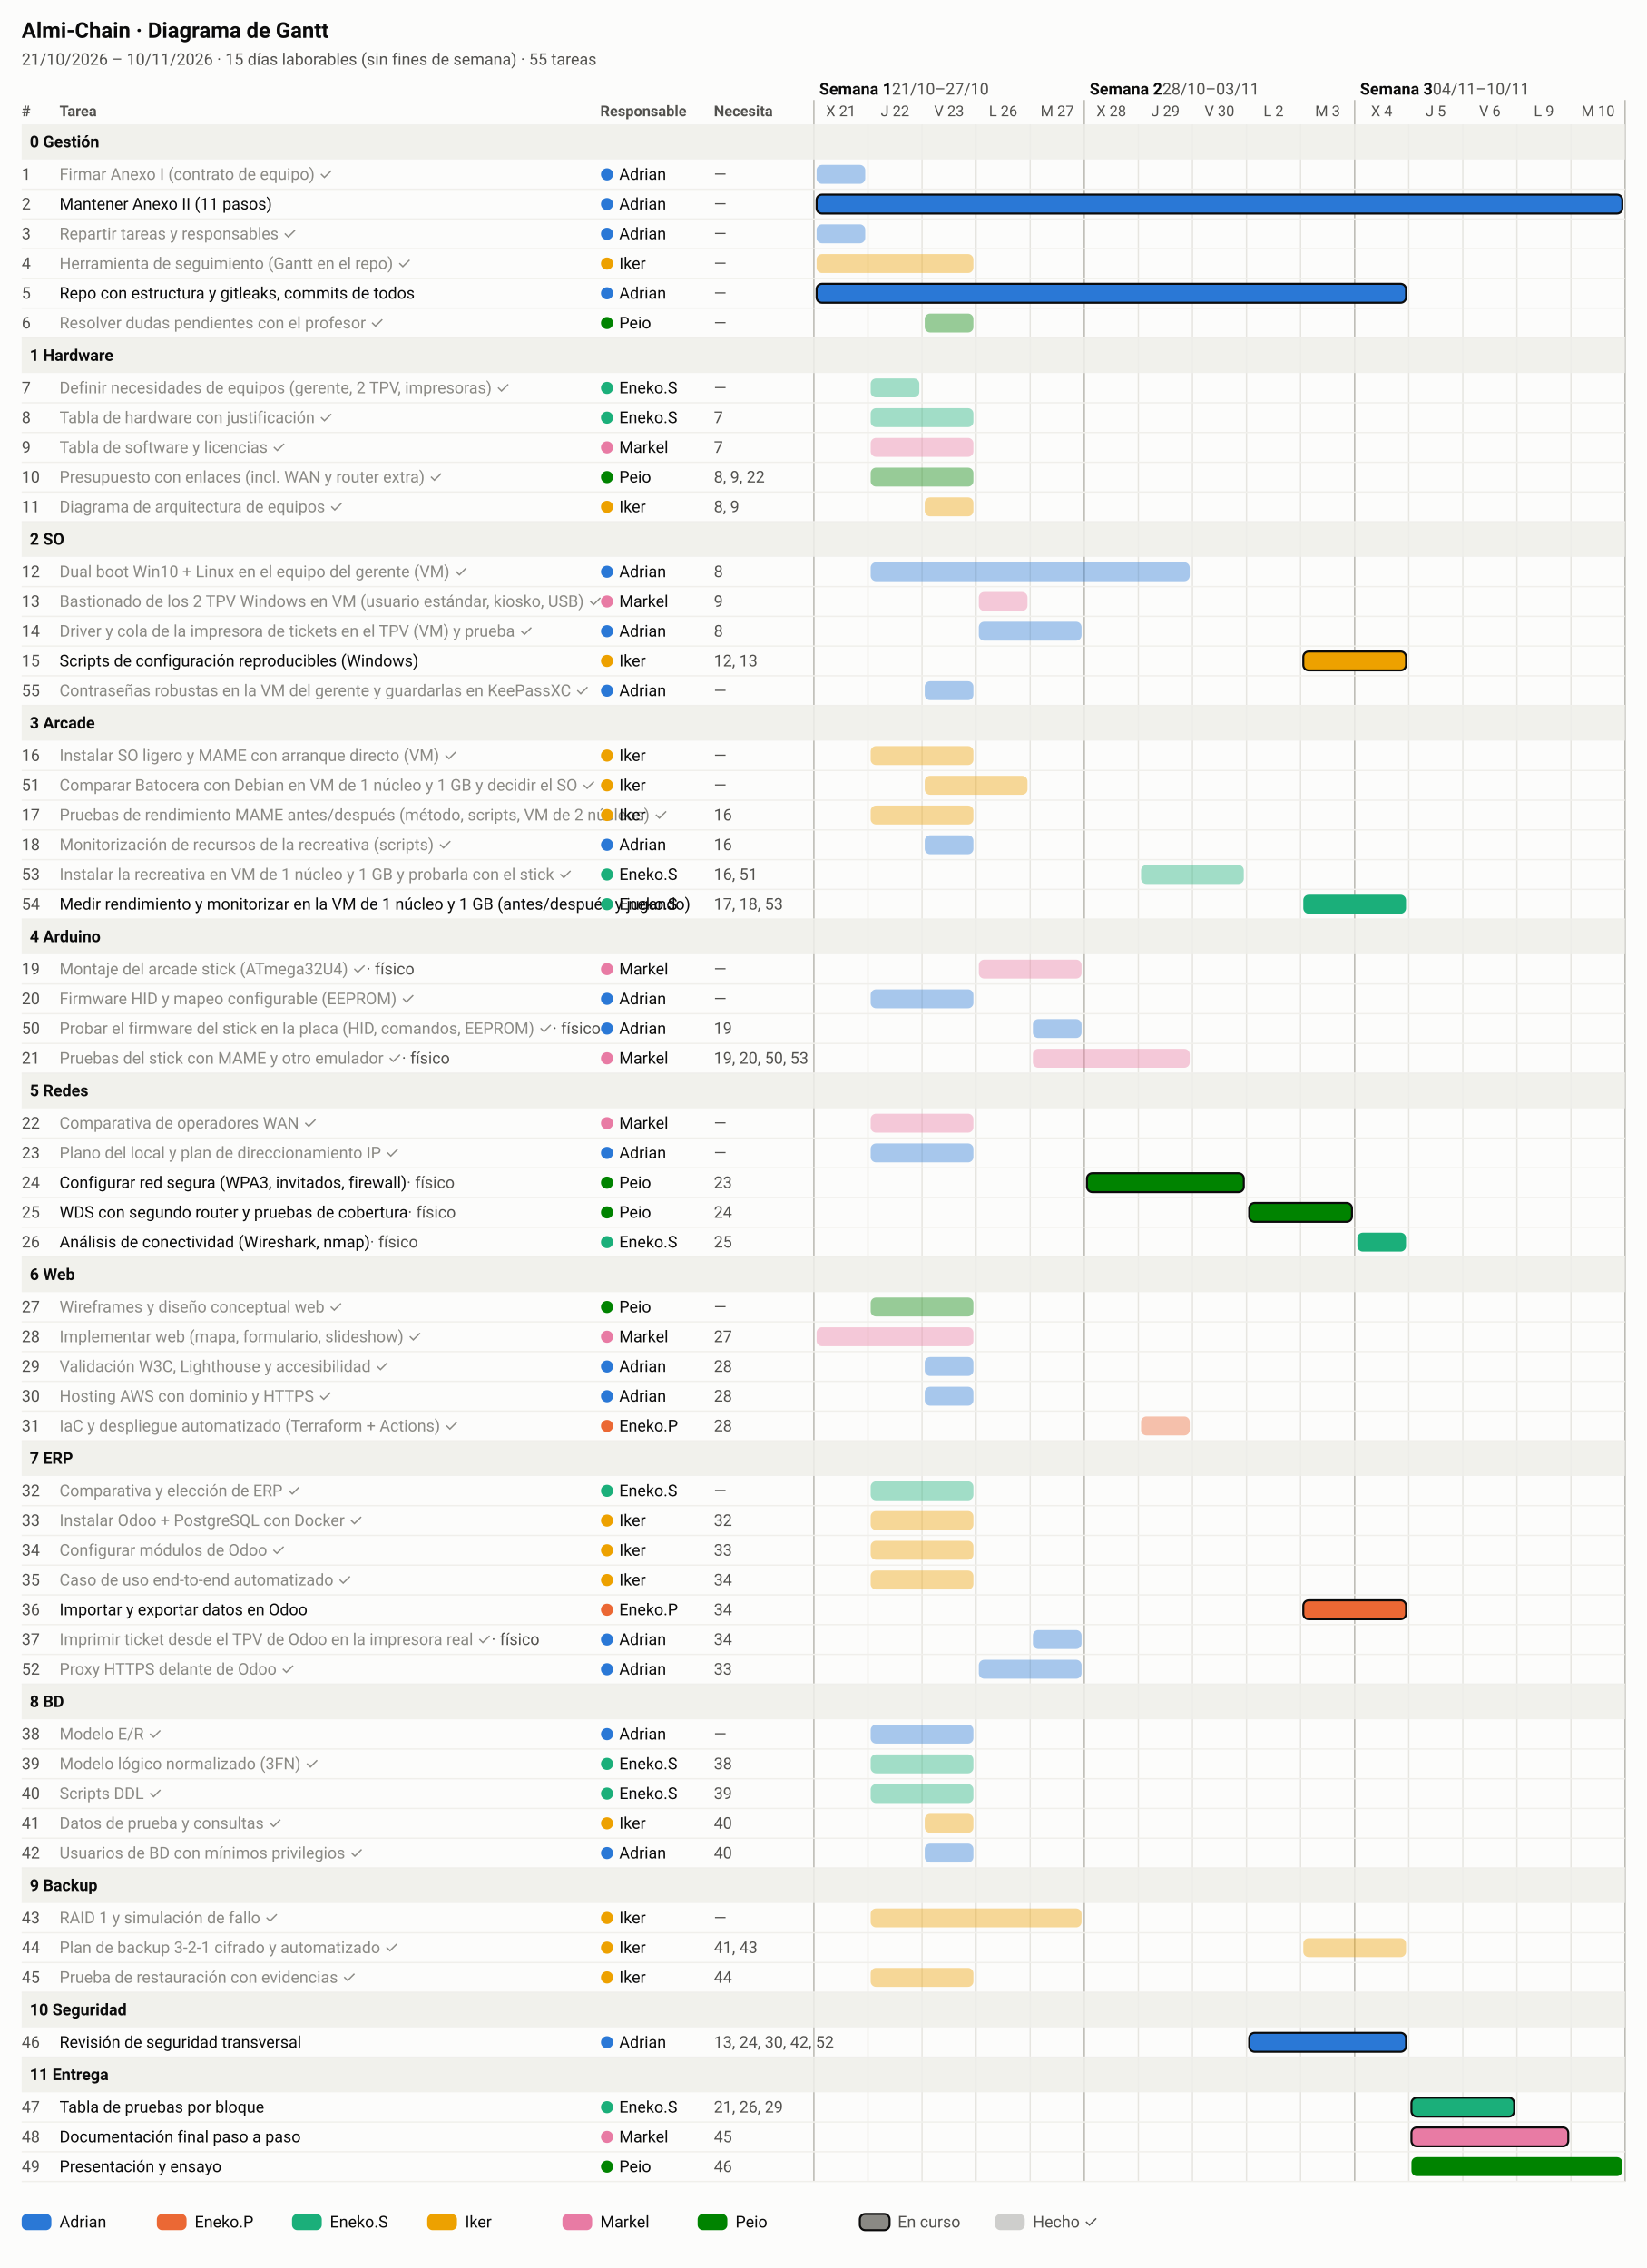
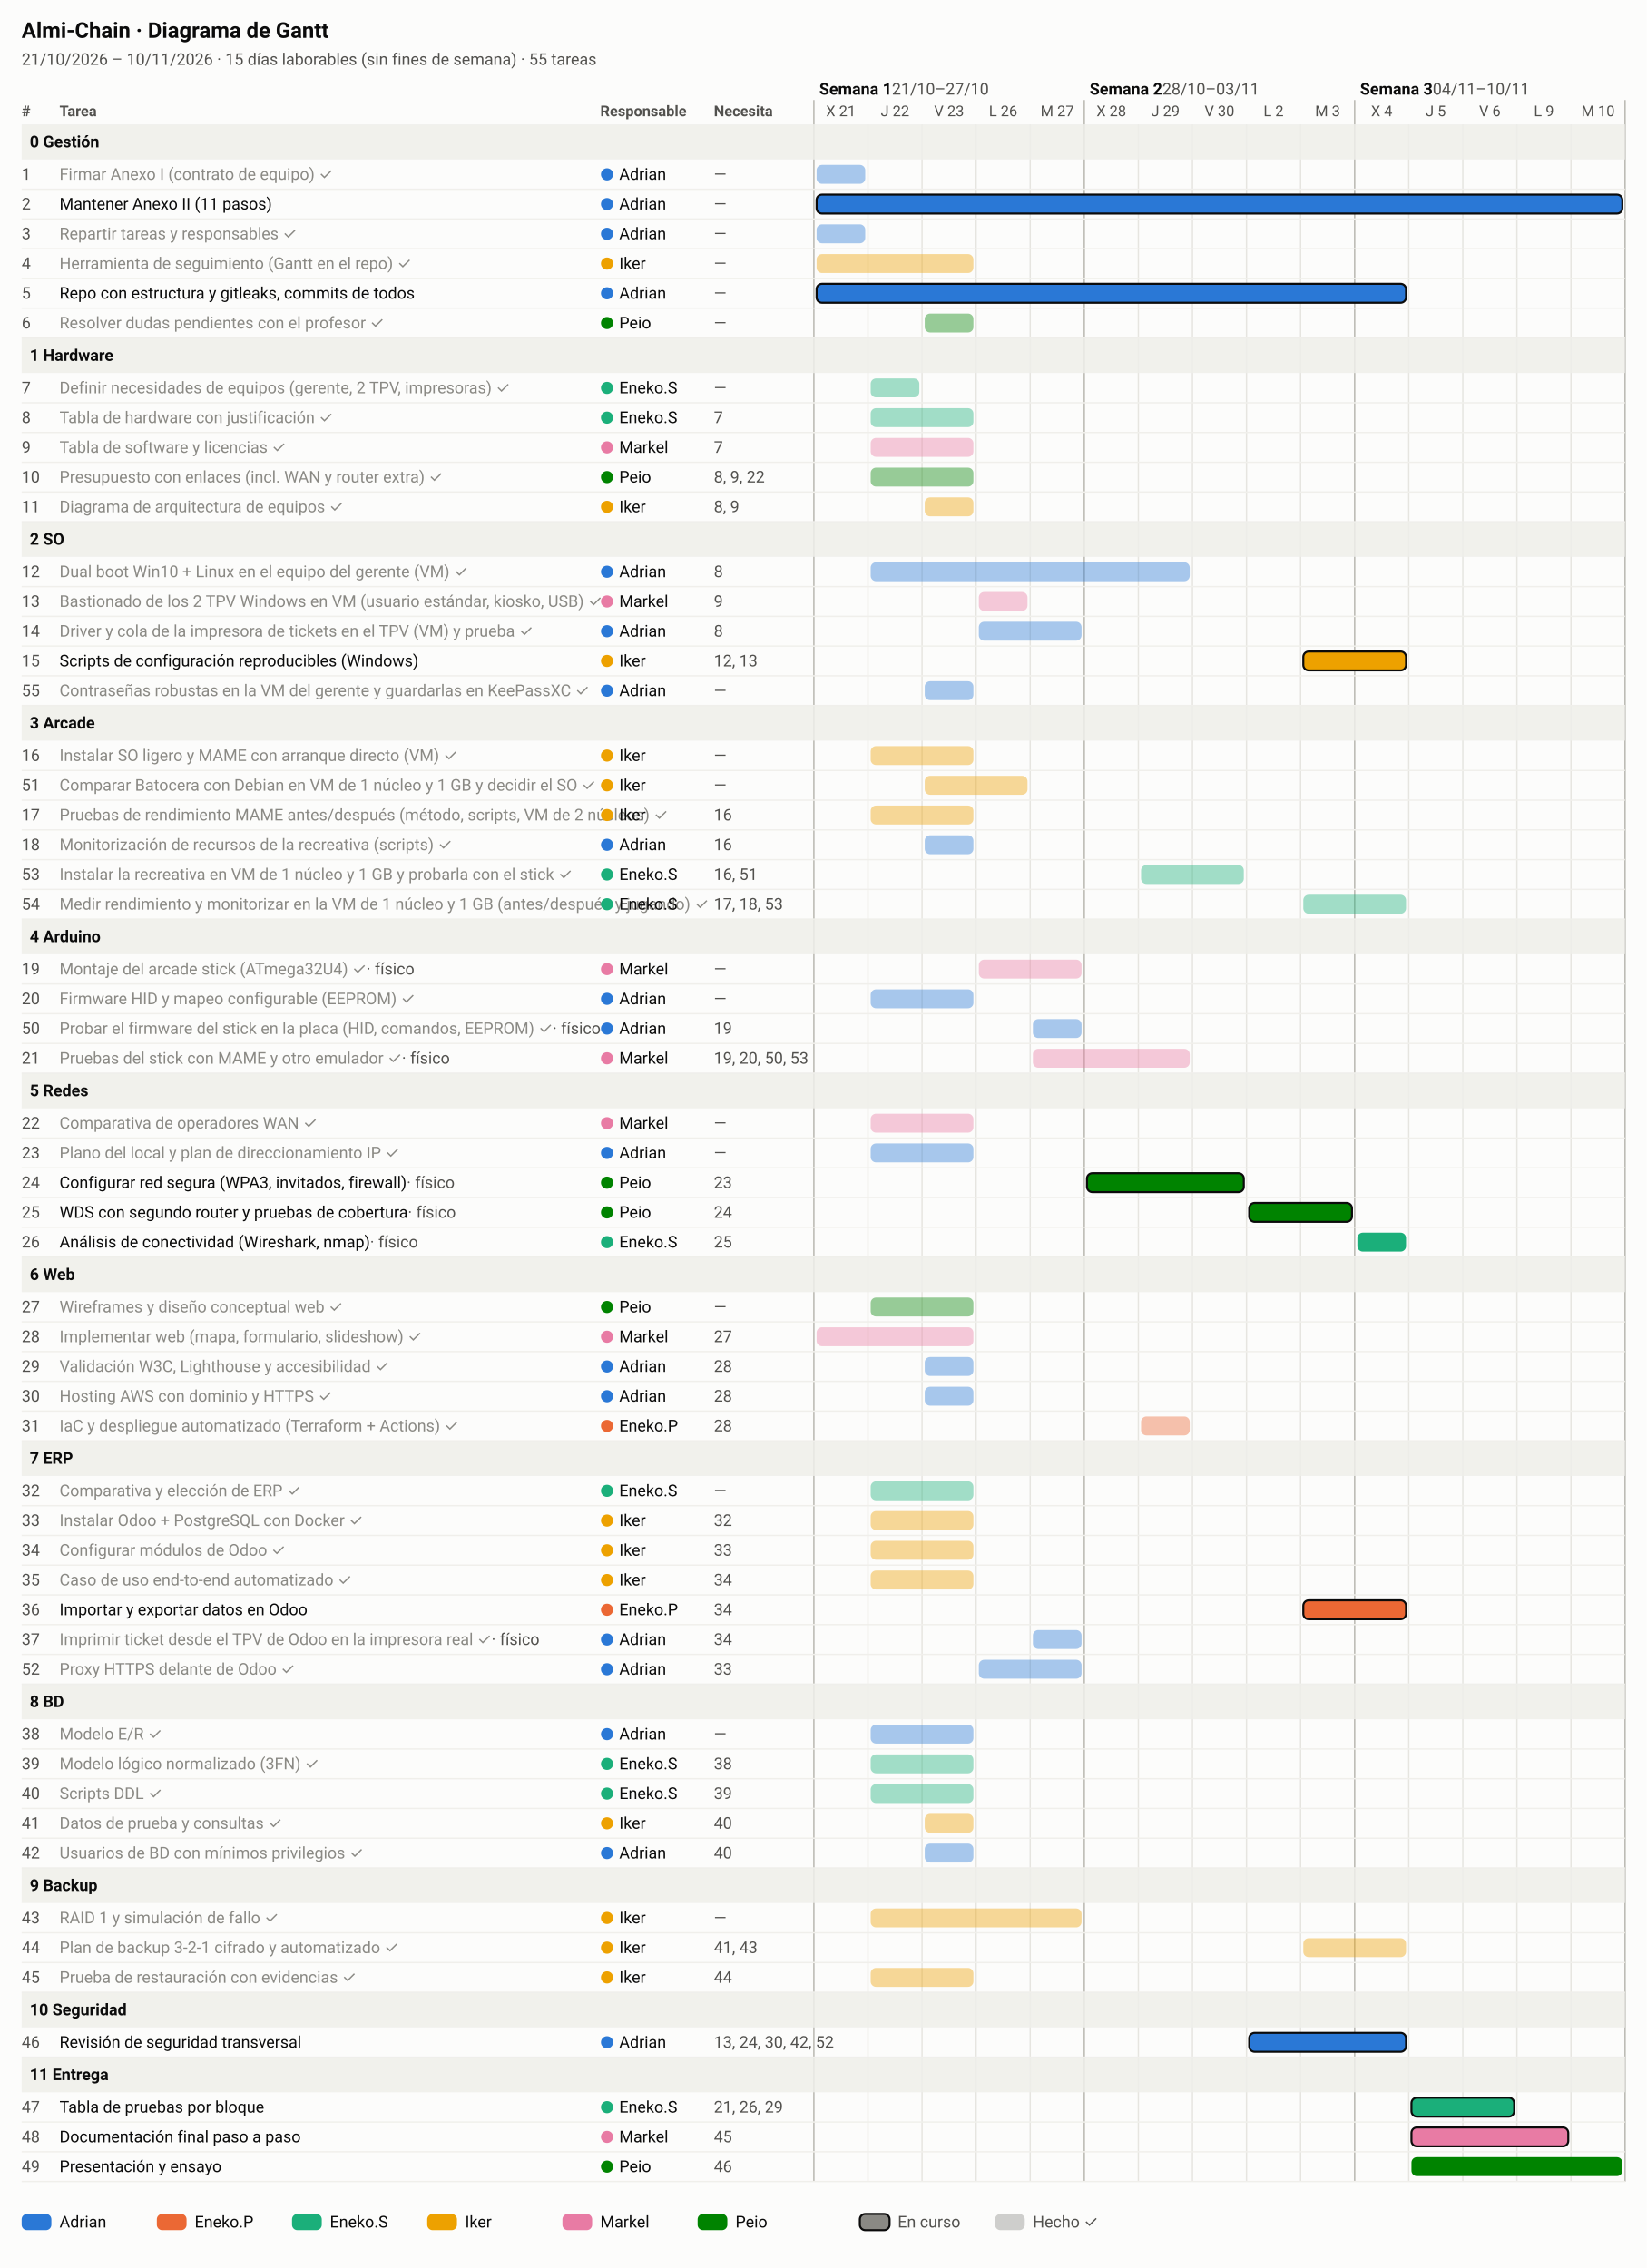
<svg xmlns="http://www.w3.org/2000/svg" width="1218" height="1678" viewBox="0 0 1218 1678" font-family="system-ui, -apple-system, Segoe UI, Roboto, sans-serif" font-size="12">
  <style>.t{fill:#0b0b0b}.s{fill:#52514e}.m{fill:#8a8984}.b{font-weight:600}</style>
  <rect width="1218" height="1678" fill="#fcfcfb" />
  <text x="16" y="28" class="t b" font-size="16">Almi-Chain · Diagrama de Gantt</text>
  <text x="16" y="48" class="s">21/10/2026 – 10/11/2026 · 15 días laborables (sin fines de semana) · 55 tareas</text>
  <text x="606" y="70" class="t b">Semana 1<tspan class="s" font-weight="400"> 21/10–27/10</tspan>
  </text>
  <text x="806" y="70" class="t b">Semana 2<tspan class="s" font-weight="400"> 28/10–03/11</tspan>
  </text>
  <text x="1006" y="70" class="t b">Semana 3<tspan class="s" font-weight="400"> 04/11–10/11</tspan>
  </text>
  <text x="622.0" y="86" text-anchor="middle" class="s" font-size="11">X 21</text>
  <text x="662.0" y="86" text-anchor="middle" class="s" font-size="11">J 22</text>
  <text x="702.0" y="86" text-anchor="middle" class="s" font-size="11">V 23</text>
  <text x="742.0" y="86" text-anchor="middle" class="s" font-size="11">L 26</text>
  <text x="782.0" y="86" text-anchor="middle" class="s" font-size="11">M 27</text>
  <text x="822.0" y="86" text-anchor="middle" class="s" font-size="11">X 28</text>
  <text x="862.0" y="86" text-anchor="middle" class="s" font-size="11">J 29</text>
  <text x="902.0" y="86" text-anchor="middle" class="s" font-size="11">V 30</text>
  <text x="942.0" y="86" text-anchor="middle" class="s" font-size="11">L 2</text>
  <text x="982.0" y="86" text-anchor="middle" class="s" font-size="11">M 3</text>
  <text x="1022.0" y="86" text-anchor="middle" class="s" font-size="11">X 4</text>
  <text x="1062.0" y="86" text-anchor="middle" class="s" font-size="11">J 5</text>
  <text x="1102.0" y="86" text-anchor="middle" class="s" font-size="11">V 6</text>
  <text x="1142.0" y="86" text-anchor="middle" class="s" font-size="11">L 9</text>
  <text x="1182.0" y="86" text-anchor="middle" class="s" font-size="11">M 10</text>
  <text x="16" y="86" class="s b" font-size="11">#</text>
  <text x="44" y="86" class="s b" font-size="11">Tarea</text>
  <text x="444" y="86" class="s b" font-size="11">Responsable</text>
  <text x="528" y="86" class="s b" font-size="11">Necesita</text>
  <line x1="602" y1="74" x2="602" y2="1614" stroke="#b8b7b0" stroke-width="1" />
  <line x1="642" y1="92" x2="642" y2="1614" stroke="#e6e5e0" stroke-width="1" />
  <line x1="682" y1="92" x2="682" y2="1614" stroke="#e6e5e0" stroke-width="1" />
  <line x1="722" y1="92" x2="722" y2="1614" stroke="#e6e5e0" stroke-width="1" />
  <line x1="762" y1="92" x2="762" y2="1614" stroke="#e6e5e0" stroke-width="1" />
  <line x1="802" y1="74" x2="802" y2="1614" stroke="#b8b7b0" stroke-width="1" />
  <line x1="842" y1="92" x2="842" y2="1614" stroke="#e6e5e0" stroke-width="1" />
  <line x1="882" y1="92" x2="882" y2="1614" stroke="#e6e5e0" stroke-width="1" />
  <line x1="922" y1="92" x2="922" y2="1614" stroke="#e6e5e0" stroke-width="1" />
  <line x1="962" y1="92" x2="962" y2="1614" stroke="#e6e5e0" stroke-width="1" />
  <line x1="1002" y1="74" x2="1002" y2="1614" stroke="#b8b7b0" stroke-width="1" />
  <line x1="1042" y1="92" x2="1042" y2="1614" stroke="#e6e5e0" stroke-width="1" />
  <line x1="1082" y1="92" x2="1082" y2="1614" stroke="#e6e5e0" stroke-width="1" />
  <line x1="1122" y1="92" x2="1122" y2="1614" stroke="#e6e5e0" stroke-width="1" />
  <line x1="1162" y1="92" x2="1162" y2="1614" stroke="#e6e5e0" stroke-width="1" />
  <line x1="1202" y1="74" x2="1202" y2="1614" stroke="#b8b7b0" stroke-width="1" />
  <rect x="16" y="92" width="1186" height="26" fill="#efeeea" fill-opacity="0.85" />
  <text x="22" y="109" class="t b">0 Gestión</text>
  <line x1="16" y1="140" x2="1202" y2="140" stroke="#f0efeb" />
  <text x="16" y="133.0" class="s">1</text>
  <text x="44" y="133.0" class="m">Firmar Anexo I (contrato de equipo) ✓</text>
  <circle cx="449" cy="129.0" r="4.5" fill="#2a78d6" />
  <text x="458" y="133.0" class="t">Adrian</text>
  <text x="528" y="133.0" class="s">—</text>
  <rect x="604" y="122" width="36" height="14" rx="4" fill="#2a78d6" fill-opacity="0.4" />
  <line x1="16" y1="162" x2="1202" y2="162" stroke="#f0efeb" />
  <text x="16" y="155.0" class="s">2</text>
  <text x="44" y="155.0" class="t">Mantener Anexo II (11 pasos)</text>
  <circle cx="449" cy="151.0" r="4.5" fill="#2a78d6" />
  <text x="458" y="155.0" class="t">Adrian</text>
  <text x="528" y="155.0" class="s">—</text>
  <rect x="604" y="144" width="596" height="14" rx="4" fill="#2a78d6" stroke="#0b0b0b" stroke-width="1.5" />
  <line x1="16" y1="184" x2="1202" y2="184" stroke="#f0efeb" />
  <text x="16" y="177.0" class="s">3</text>
  <text x="44" y="177.0" class="m">Repartir tareas y responsables ✓</text>
  <circle cx="449" cy="173.0" r="4.5" fill="#2a78d6" />
  <text x="458" y="177.0" class="t">Adrian</text>
  <text x="528" y="177.0" class="s">—</text>
  <rect x="604" y="166" width="36" height="14" rx="4" fill="#2a78d6" fill-opacity="0.4" />
  <line x1="16" y1="206" x2="1202" y2="206" stroke="#f0efeb" />
  <text x="16" y="199.0" class="s">4</text>
  <text x="44" y="199.0" class="m">Herramienta de seguimiento (Gantt en el repo) ✓</text>
  <circle cx="449" cy="195.0" r="4.5" fill="#eda100" />
  <text x="458" y="199.0" class="t">Iker</text>
  <text x="528" y="199.0" class="s">—</text>
  <rect x="604" y="188" width="116" height="14" rx="4" fill="#eda100" fill-opacity="0.4" />
  <line x1="16" y1="228" x2="1202" y2="228" stroke="#f0efeb" />
  <text x="16" y="221.0" class="s">5</text>
  <text x="44" y="221.0" class="t">Repo con estructura y gitleaks, commits de todos</text>
  <circle cx="449" cy="217.0" r="4.5" fill="#2a78d6" />
  <text x="458" y="221.0" class="t">Adrian</text>
  <text x="528" y="221.0" class="s">—</text>
  <rect x="604" y="210" width="436" height="14" rx="4" fill="#2a78d6" stroke="#0b0b0b" stroke-width="1.5" />
  <line x1="16" y1="250" x2="1202" y2="250" stroke="#f0efeb" />
  <text x="16" y="243.0" class="s">6</text>
  <text x="44" y="243.0" class="m">Resolver dudas pendientes con el profesor ✓</text>
  <circle cx="449" cy="239.0" r="4.5" fill="#008300" />
  <text x="458" y="243.0" class="t">Peio</text>
  <text x="528" y="243.0" class="s">—</text>
  <rect x="684" y="232" width="36" height="14" rx="4" fill="#008300" fill-opacity="0.4" />
  <rect x="16" y="250" width="1186" height="26" fill="#efeeea" fill-opacity="0.85" />
  <text x="22" y="267" class="t b">1 Hardware</text>
  <line x1="16" y1="298" x2="1202" y2="298" stroke="#f0efeb" />
  <text x="16" y="291.0" class="s">7</text>
  <text x="44" y="291.0" class="m">Definir necesidades de equipos (gerente, 2 TPV, impresoras) ✓</text>
  <circle cx="449" cy="287.0" r="4.5" fill="#1baf7a" />
  <text x="458" y="291.0" class="t">Eneko.S</text>
  <text x="528" y="291.0" class="s">—</text>
  <rect x="644" y="280" width="36" height="14" rx="4" fill="#1baf7a" fill-opacity="0.4" />
  <line x1="16" y1="320" x2="1202" y2="320" stroke="#f0efeb" />
  <text x="16" y="313.0" class="s">8</text>
  <text x="44" y="313.0" class="m">Tabla de hardware con justificación ✓</text>
  <circle cx="449" cy="309.0" r="4.5" fill="#1baf7a" />
  <text x="458" y="313.0" class="t">Eneko.S</text>
  <text x="528" y="313.0" class="s">7</text>
  <rect x="644" y="302" width="76" height="14" rx="4" fill="#1baf7a" fill-opacity="0.4" />
  <line x1="16" y1="342" x2="1202" y2="342" stroke="#f0efeb" />
  <text x="16" y="335.0" class="s">9</text>
  <text x="44" y="335.0" class="m">Tabla de software y licencias ✓</text>
  <circle cx="449" cy="331.0" r="4.5" fill="#e87ba4" />
  <text x="458" y="335.0" class="t">Markel</text>
  <text x="528" y="335.0" class="s">7</text>
  <rect x="644" y="324" width="76" height="14" rx="4" fill="#e87ba4" fill-opacity="0.4" />
  <line x1="16" y1="364" x2="1202" y2="364" stroke="#f0efeb" />
  <text x="16" y="357.0" class="s">10</text>
  <text x="44" y="357.0" class="m">Presupuesto con enlaces (incl. WAN y router extra) ✓</text>
  <circle cx="449" cy="353.0" r="4.5" fill="#008300" />
  <text x="458" y="357.0" class="t">Peio</text>
  <text x="528" y="357.0" class="s">8, 9, 22</text>
  <rect x="644" y="346" width="76" height="14" rx="4" fill="#008300" fill-opacity="0.4" />
  <line x1="16" y1="386" x2="1202" y2="386" stroke="#f0efeb" />
  <text x="16" y="379.0" class="s">11</text>
  <text x="44" y="379.0" class="m">Diagrama de arquitectura de equipos ✓</text>
  <circle cx="449" cy="375.0" r="4.5" fill="#eda100" />
  <text x="458" y="379.0" class="t">Iker</text>
  <text x="528" y="379.0" class="s">8, 9</text>
  <rect x="684" y="368" width="36" height="14" rx="4" fill="#eda100" fill-opacity="0.4" />
  <rect x="16" y="386" width="1186" height="26" fill="#efeeea" fill-opacity="0.85" />
  <text x="22" y="403" class="t b">2 SO</text>
  <line x1="16" y1="434" x2="1202" y2="434" stroke="#f0efeb" />
  <text x="16" y="427.0" class="s">12</text>
  <text x="44" y="427.0" class="m">Dual boot Win10 + Linux en el equipo del gerente (VM) ✓</text>
  <circle cx="449" cy="423.0" r="4.5" fill="#2a78d6" />
  <text x="458" y="427.0" class="t">Adrian</text>
  <text x="528" y="427.0" class="s">8</text>
  <rect x="644" y="416" width="236" height="14" rx="4" fill="#2a78d6" fill-opacity="0.4" />
  <line x1="16" y1="456" x2="1202" y2="456" stroke="#f0efeb" />
  <text x="16" y="449.0" class="s">13</text>
  <text x="44" y="449.0" class="m">Bastionado de los 2 TPV Windows en VM (usuario estándar, kiosko, USB) ✓</text>
  <circle cx="449" cy="445.0" r="4.5" fill="#e87ba4" />
  <text x="458" y="449.0" class="t">Markel</text>
  <text x="528" y="449.0" class="s">9</text>
  <rect x="724" y="438" width="36" height="14" rx="4" fill="#e87ba4" fill-opacity="0.4" />
  <line x1="16" y1="478" x2="1202" y2="478" stroke="#f0efeb" />
  <text x="16" y="471.0" class="s">14</text>
  <text x="44" y="471.0" class="m">Driver y cola de la impresora de tickets en el TPV (VM) y prueba ✓</text>
  <circle cx="449" cy="467.0" r="4.5" fill="#2a78d6" />
  <text x="458" y="471.0" class="t">Adrian</text>
  <text x="528" y="471.0" class="s">8</text>
  <rect x="724" y="460" width="76" height="14" rx="4" fill="#2a78d6" fill-opacity="0.4" />
  <line x1="16" y1="500" x2="1202" y2="500" stroke="#f0efeb" />
  <text x="16" y="493.0" class="s">15</text>
  <text x="44" y="493.0" class="t">Scripts de configuración reproducibles (Windows)</text>
  <circle cx="449" cy="489.0" r="4.5" fill="#eda100" />
  <text x="458" y="493.0" class="t">Iker</text>
  <text x="528" y="493.0" class="s">12, 13</text>
  <rect x="964" y="482" width="76" height="14" rx="4" fill="#eda100" stroke="#0b0b0b" stroke-width="1.5" />
  <line x1="16" y1="522" x2="1202" y2="522" stroke="#f0efeb" />
  <text x="16" y="515.0" class="s">55</text>
  <text x="44" y="515.0" class="m">Contraseñas robustas en la VM del gerente y guardarlas en KeePassXC ✓</text>
  <circle cx="449" cy="511.0" r="4.5" fill="#2a78d6" />
  <text x="458" y="515.0" class="t">Adrian</text>
  <text x="528" y="515.0" class="s">—</text>
  <rect x="684" y="504" width="36" height="14" rx="4" fill="#2a78d6" fill-opacity="0.4" />
  <rect x="16" y="522" width="1186" height="26" fill="#efeeea" fill-opacity="0.85" />
  <text x="22" y="539" class="t b">3 Arcade</text>
  <line x1="16" y1="570" x2="1202" y2="570" stroke="#f0efeb" />
  <text x="16" y="563.0" class="s">16</text>
  <text x="44" y="563.0" class="m">Instalar SO ligero y MAME con arranque directo (VM) ✓</text>
  <circle cx="449" cy="559.0" r="4.5" fill="#eda100" />
  <text x="458" y="563.0" class="t">Iker</text>
  <text x="528" y="563.0" class="s">—</text>
  <rect x="644" y="552" width="76" height="14" rx="4" fill="#eda100" fill-opacity="0.4" />
  <line x1="16" y1="592" x2="1202" y2="592" stroke="#f0efeb" />
  <text x="16" y="585.0" class="s">51</text>
  <text x="44" y="585.0" class="m">Comparar Batocera con Debian en VM de 1 núcleo y 1 GB y decidir el SO ✓</text>
  <circle cx="449" cy="581.0" r="4.5" fill="#eda100" />
  <text x="458" y="585.0" class="t">Iker</text>
  <text x="528" y="585.0" class="s">—</text>
  <rect x="684" y="574" width="76" height="14" rx="4" fill="#eda100" fill-opacity="0.4" />
  <line x1="16" y1="614" x2="1202" y2="614" stroke="#f0efeb" />
  <text x="16" y="607.0" class="s">17</text>
  <text x="44" y="607.0" class="m">Pruebas de rendimiento MAME antes/después (método, scripts, VM de 2 núcleos) ✓</text>
  <circle cx="449" cy="603.0" r="4.5" fill="#eda100" />
  <text x="458" y="607.0" class="t">Iker</text>
  <text x="528" y="607.0" class="s">16</text>
  <rect x="644" y="596" width="76" height="14" rx="4" fill="#eda100" fill-opacity="0.4" />
  <line x1="16" y1="636" x2="1202" y2="636" stroke="#f0efeb" />
  <text x="16" y="629.0" class="s">18</text>
  <text x="44" y="629.0" class="m">Monitorización de recursos de la recreativa (scripts) ✓</text>
  <circle cx="449" cy="625.0" r="4.5" fill="#2a78d6" />
  <text x="458" y="629.0" class="t">Adrian</text>
  <text x="528" y="629.0" class="s">16</text>
  <rect x="684" y="618" width="36" height="14" rx="4" fill="#2a78d6" fill-opacity="0.4" />
  <line x1="16" y1="658" x2="1202" y2="658" stroke="#f0efeb" />
  <text x="16" y="651.0" class="s">53</text>
  <text x="44" y="651.0" class="m">Instalar la recreativa en VM de 1 núcleo y 1 GB y probarla con el stick ✓</text>
  <circle cx="449" cy="647.0" r="4.5" fill="#1baf7a" />
  <text x="458" y="651.0" class="t">Eneko.S</text>
  <text x="528" y="651.0" class="s">16, 51</text>
  <rect x="844" y="640" width="76" height="14" rx="4" fill="#1baf7a" fill-opacity="0.4" />
  <line x1="16" y1="680" x2="1202" y2="680" stroke="#f0efeb" />
  <text x="16" y="673.0" class="s">54</text>
-   <text x="44" y="673.0" class="t">Medir rendimiento y monitorizar en la VM de 1 núcleo y 1 GB (antes/después y jugando)</text>
+   <text x="44" y="673.0" class="m">Medir rendimiento y monitorizar en la VM de 1 núcleo y 1 GB (antes/después y jugando) ✓</text>
  <circle cx="449" cy="669.0" r="4.5" fill="#1baf7a" />
  <text x="458" y="673.0" class="t">Eneko.S</text>
  <text x="528" y="673.0" class="s">17, 18, 53</text>
-   <rect x="964" y="662" width="76" height="14" rx="4" fill="#1baf7a" />
+   <rect x="964" y="662" width="76" height="14" rx="4" fill="#1baf7a" fill-opacity="0.4" />
  <rect x="16" y="680" width="1186" height="26" fill="#efeeea" fill-opacity="0.85" />
  <text x="22" y="697" class="t b">4 Arduino</text>
  <line x1="16" y1="728" x2="1202" y2="728" stroke="#f0efeb" />
  <text x="16" y="721.0" class="s">19</text>
  <text x="44" y="721.0" class="m">Montaje del arcade stick (ATmega32U4) ✓<tspan class="s"> · físico</tspan>
  </text>
  <circle cx="449" cy="717.0" r="4.5" fill="#e87ba4" />
  <text x="458" y="721.0" class="t">Markel</text>
  <text x="528" y="721.0" class="s">—</text>
  <rect x="724" y="710" width="76" height="14" rx="4" fill="#e87ba4" fill-opacity="0.4" />
  <line x1="16" y1="750" x2="1202" y2="750" stroke="#f0efeb" />
  <text x="16" y="743.0" class="s">20</text>
  <text x="44" y="743.0" class="m">Firmware HID y mapeo configurable (EEPROM) ✓</text>
  <circle cx="449" cy="739.0" r="4.5" fill="#2a78d6" />
  <text x="458" y="743.0" class="t">Adrian</text>
  <text x="528" y="743.0" class="s">—</text>
  <rect x="644" y="732" width="76" height="14" rx="4" fill="#2a78d6" fill-opacity="0.4" />
  <line x1="16" y1="772" x2="1202" y2="772" stroke="#f0efeb" />
  <text x="16" y="765.0" class="s">50</text>
  <text x="44" y="765.0" class="m">Probar el firmware del stick en la placa (HID, comandos, EEPROM) ✓<tspan class="s"> · físico</tspan>
  </text>
  <circle cx="449" cy="761.0" r="4.5" fill="#2a78d6" />
  <text x="458" y="765.0" class="t">Adrian</text>
  <text x="528" y="765.0" class="s">19</text>
  <rect x="764" y="754" width="36" height="14" rx="4" fill="#2a78d6" fill-opacity="0.4" />
  <line x1="16" y1="794" x2="1202" y2="794" stroke="#f0efeb" />
  <text x="16" y="787.0" class="s">21</text>
  <text x="44" y="787.0" class="m">Pruebas del stick con MAME y otro emulador ✓<tspan class="s"> · físico</tspan>
  </text>
  <circle cx="449" cy="783.0" r="4.5" fill="#e87ba4" />
  <text x="458" y="787.0" class="t">Markel</text>
  <text x="528" y="787.0" class="s">19, 20, 50, 53</text>
  <rect x="764" y="776" width="116" height="14" rx="4" fill="#e87ba4" fill-opacity="0.4" />
  <rect x="16" y="794" width="1186" height="26" fill="#efeeea" fill-opacity="0.85" />
  <text x="22" y="811" class="t b">5 Redes</text>
  <line x1="16" y1="842" x2="1202" y2="842" stroke="#f0efeb" />
  <text x="16" y="835.0" class="s">22</text>
  <text x="44" y="835.0" class="m">Comparativa de operadores WAN ✓</text>
  <circle cx="449" cy="831.0" r="4.5" fill="#e87ba4" />
  <text x="458" y="835.0" class="t">Markel</text>
  <text x="528" y="835.0" class="s">—</text>
  <rect x="644" y="824" width="76" height="14" rx="4" fill="#e87ba4" fill-opacity="0.4" />
  <line x1="16" y1="864" x2="1202" y2="864" stroke="#f0efeb" />
  <text x="16" y="857.0" class="s">23</text>
  <text x="44" y="857.0" class="m">Plano del local y plan de direccionamiento IP ✓</text>
  <circle cx="449" cy="853.0" r="4.5" fill="#2a78d6" />
  <text x="458" y="857.0" class="t">Adrian</text>
  <text x="528" y="857.0" class="s">—</text>
  <rect x="644" y="846" width="76" height="14" rx="4" fill="#2a78d6" fill-opacity="0.4" />
  <line x1="16" y1="886" x2="1202" y2="886" stroke="#f0efeb" />
  <text x="16" y="879.0" class="s">24</text>
  <text x="44" y="879.0" class="t">Configurar red segura (WPA3, invitados, firewall)<tspan class="s"> · físico</tspan>
  </text>
  <circle cx="449" cy="875.0" r="4.5" fill="#008300" />
  <text x="458" y="879.0" class="t">Peio</text>
  <text x="528" y="879.0" class="s">23</text>
  <rect x="804" y="868" width="116" height="14" rx="4" fill="#008300" stroke="#0b0b0b" stroke-width="1.5" />
  <line x1="16" y1="908" x2="1202" y2="908" stroke="#f0efeb" />
  <text x="16" y="901.0" class="s">25</text>
  <text x="44" y="901.0" class="t">WDS con segundo router y pruebas de cobertura<tspan class="s"> · físico</tspan>
  </text>
  <circle cx="449" cy="897.0" r="4.5" fill="#008300" />
  <text x="458" y="901.0" class="t">Peio</text>
  <text x="528" y="901.0" class="s">24</text>
  <rect x="924" y="890" width="76" height="14" rx="4" fill="#008300" stroke="#0b0b0b" stroke-width="1.5" />
  <line x1="16" y1="930" x2="1202" y2="930" stroke="#f0efeb" />
  <text x="16" y="923.0" class="s">26</text>
  <text x="44" y="923.0" class="t">Análisis de conectividad (Wireshark, nmap)<tspan class="s"> · físico</tspan>
  </text>
  <circle cx="449" cy="919.0" r="4.5" fill="#1baf7a" />
  <text x="458" y="923.0" class="t">Eneko.S</text>
  <text x="528" y="923.0" class="s">25</text>
  <rect x="1004" y="912" width="36" height="14" rx="4" fill="#1baf7a" />
  <rect x="16" y="930" width="1186" height="26" fill="#efeeea" fill-opacity="0.85" />
  <text x="22" y="947" class="t b">6 Web</text>
  <line x1="16" y1="978" x2="1202" y2="978" stroke="#f0efeb" />
  <text x="16" y="971.0" class="s">27</text>
  <text x="44" y="971.0" class="m">Wireframes y diseño conceptual web ✓</text>
  <circle cx="449" cy="967.0" r="4.5" fill="#008300" />
  <text x="458" y="971.0" class="t">Peio</text>
  <text x="528" y="971.0" class="s">—</text>
  <rect x="644" y="960" width="76" height="14" rx="4" fill="#008300" fill-opacity="0.4" />
  <line x1="16" y1="1000" x2="1202" y2="1000" stroke="#f0efeb" />
  <text x="16" y="993.0" class="s">28</text>
  <text x="44" y="993.0" class="m">Implementar web (mapa, formulario, slideshow) ✓</text>
  <circle cx="449" cy="989.0" r="4.5" fill="#e87ba4" />
  <text x="458" y="993.0" class="t">Markel</text>
  <text x="528" y="993.0" class="s">27</text>
  <rect x="604" y="982" width="116" height="14" rx="4" fill="#e87ba4" fill-opacity="0.4" />
  <line x1="16" y1="1022" x2="1202" y2="1022" stroke="#f0efeb" />
  <text x="16" y="1015.0" class="s">29</text>
  <text x="44" y="1015.0" class="m">Validación W3C, Lighthouse y accesibilidad ✓</text>
  <circle cx="449" cy="1011.0" r="4.5" fill="#2a78d6" />
  <text x="458" y="1015.0" class="t">Adrian</text>
  <text x="528" y="1015.0" class="s">28</text>
  <rect x="684" y="1004" width="36" height="14" rx="4" fill="#2a78d6" fill-opacity="0.4" />
  <line x1="16" y1="1044" x2="1202" y2="1044" stroke="#f0efeb" />
  <text x="16" y="1037.0" class="s">30</text>
  <text x="44" y="1037.0" class="m">Hosting AWS con dominio y HTTPS ✓</text>
  <circle cx="449" cy="1033.0" r="4.5" fill="#2a78d6" />
  <text x="458" y="1037.0" class="t">Adrian</text>
  <text x="528" y="1037.0" class="s">28</text>
  <rect x="684" y="1026" width="36" height="14" rx="4" fill="#2a78d6" fill-opacity="0.4" />
  <line x1="16" y1="1066" x2="1202" y2="1066" stroke="#f0efeb" />
  <text x="16" y="1059.0" class="s">31</text>
  <text x="44" y="1059.0" class="m">IaC y despliegue automatizado (Terraform + Actions) ✓</text>
  <circle cx="449" cy="1055.0" r="4.5" fill="#eb6834" />
  <text x="458" y="1059.0" class="t">Eneko.P</text>
  <text x="528" y="1059.0" class="s">28</text>
  <rect x="844" y="1048" width="36" height="14" rx="4" fill="#eb6834" fill-opacity="0.4" />
  <rect x="16" y="1066" width="1186" height="26" fill="#efeeea" fill-opacity="0.85" />
  <text x="22" y="1083" class="t b">7 ERP</text>
  <line x1="16" y1="1114" x2="1202" y2="1114" stroke="#f0efeb" />
  <text x="16" y="1107.0" class="s">32</text>
  <text x="44" y="1107.0" class="m">Comparativa y elección de ERP ✓</text>
  <circle cx="449" cy="1103.0" r="4.5" fill="#1baf7a" />
  <text x="458" y="1107.0" class="t">Eneko.S</text>
  <text x="528" y="1107.0" class="s">—</text>
  <rect x="644" y="1096" width="76" height="14" rx="4" fill="#1baf7a" fill-opacity="0.4" />
  <line x1="16" y1="1136" x2="1202" y2="1136" stroke="#f0efeb" />
  <text x="16" y="1129.0" class="s">33</text>
  <text x="44" y="1129.0" class="m">Instalar Odoo + PostgreSQL con Docker ✓</text>
  <circle cx="449" cy="1125.0" r="4.5" fill="#eda100" />
  <text x="458" y="1129.0" class="t">Iker</text>
  <text x="528" y="1129.0" class="s">32</text>
  <rect x="644" y="1118" width="76" height="14" rx="4" fill="#eda100" fill-opacity="0.4" />
  <line x1="16" y1="1158" x2="1202" y2="1158" stroke="#f0efeb" />
  <text x="16" y="1151.0" class="s">34</text>
  <text x="44" y="1151.0" class="m">Configurar módulos de Odoo ✓</text>
  <circle cx="449" cy="1147.0" r="4.5" fill="#eda100" />
  <text x="458" y="1151.0" class="t">Iker</text>
  <text x="528" y="1151.0" class="s">33</text>
  <rect x="644" y="1140" width="76" height="14" rx="4" fill="#eda100" fill-opacity="0.4" />
  <line x1="16" y1="1180" x2="1202" y2="1180" stroke="#f0efeb" />
  <text x="16" y="1173.0" class="s">35</text>
  <text x="44" y="1173.0" class="m">Caso de uso end-to-end automatizado ✓</text>
  <circle cx="449" cy="1169.0" r="4.5" fill="#eda100" />
  <text x="458" y="1173.0" class="t">Iker</text>
  <text x="528" y="1173.0" class="s">34</text>
  <rect x="644" y="1162" width="76" height="14" rx="4" fill="#eda100" fill-opacity="0.4" />
  <line x1="16" y1="1202" x2="1202" y2="1202" stroke="#f0efeb" />
  <text x="16" y="1195.0" class="s">36</text>
  <text x="44" y="1195.0" class="t">Importar y exportar datos en Odoo</text>
  <circle cx="449" cy="1191.0" r="4.5" fill="#eb6834" />
  <text x="458" y="1195.0" class="t">Eneko.P</text>
  <text x="528" y="1195.0" class="s">34</text>
  <rect x="964" y="1184" width="76" height="14" rx="4" fill="#eb6834" stroke="#0b0b0b" stroke-width="1.5" />
  <line x1="16" y1="1224" x2="1202" y2="1224" stroke="#f0efeb" />
  <text x="16" y="1217.0" class="s">37</text>
  <text x="44" y="1217.0" class="m">Imprimir ticket desde el TPV de Odoo en la impresora real ✓<tspan class="s"> · físico</tspan>
  </text>
  <circle cx="449" cy="1213.0" r="4.5" fill="#2a78d6" />
  <text x="458" y="1217.0" class="t">Adrian</text>
  <text x="528" y="1217.0" class="s">34</text>
  <rect x="764" y="1206" width="36" height="14" rx="4" fill="#2a78d6" fill-opacity="0.4" />
  <line x1="16" y1="1246" x2="1202" y2="1246" stroke="#f0efeb" />
  <text x="16" y="1239.0" class="s">52</text>
  <text x="44" y="1239.0" class="m">Proxy HTTPS delante de Odoo ✓</text>
  <circle cx="449" cy="1235.0" r="4.5" fill="#2a78d6" />
  <text x="458" y="1239.0" class="t">Adrian</text>
  <text x="528" y="1239.0" class="s">33</text>
  <rect x="724" y="1228" width="76" height="14" rx="4" fill="#2a78d6" fill-opacity="0.4" />
  <rect x="16" y="1246" width="1186" height="26" fill="#efeeea" fill-opacity="0.85" />
  <text x="22" y="1263" class="t b">8 BD</text>
  <line x1="16" y1="1294" x2="1202" y2="1294" stroke="#f0efeb" />
  <text x="16" y="1287.0" class="s">38</text>
  <text x="44" y="1287.0" class="m">Modelo E/R ✓</text>
  <circle cx="449" cy="1283.0" r="4.5" fill="#2a78d6" />
  <text x="458" y="1287.0" class="t">Adrian</text>
  <text x="528" y="1287.0" class="s">—</text>
  <rect x="644" y="1276" width="76" height="14" rx="4" fill="#2a78d6" fill-opacity="0.4" />
  <line x1="16" y1="1316" x2="1202" y2="1316" stroke="#f0efeb" />
  <text x="16" y="1309.0" class="s">39</text>
  <text x="44" y="1309.0" class="m">Modelo lógico normalizado (3FN) ✓</text>
  <circle cx="449" cy="1305.0" r="4.5" fill="#1baf7a" />
  <text x="458" y="1309.0" class="t">Eneko.S</text>
  <text x="528" y="1309.0" class="s">38</text>
  <rect x="644" y="1298" width="76" height="14" rx="4" fill="#1baf7a" fill-opacity="0.4" />
  <line x1="16" y1="1338" x2="1202" y2="1338" stroke="#f0efeb" />
  <text x="16" y="1331.0" class="s">40</text>
  <text x="44" y="1331.0" class="m">Scripts DDL ✓</text>
  <circle cx="449" cy="1327.0" r="4.5" fill="#1baf7a" />
  <text x="458" y="1331.0" class="t">Eneko.S</text>
  <text x="528" y="1331.0" class="s">39</text>
  <rect x="644" y="1320" width="76" height="14" rx="4" fill="#1baf7a" fill-opacity="0.4" />
  <line x1="16" y1="1360" x2="1202" y2="1360" stroke="#f0efeb" />
  <text x="16" y="1353.0" class="s">41</text>
  <text x="44" y="1353.0" class="m">Datos de prueba y consultas ✓</text>
  <circle cx="449" cy="1349.0" r="4.5" fill="#eda100" />
  <text x="458" y="1353.0" class="t">Iker</text>
  <text x="528" y="1353.0" class="s">40</text>
  <rect x="684" y="1342" width="36" height="14" rx="4" fill="#eda100" fill-opacity="0.4" />
  <line x1="16" y1="1382" x2="1202" y2="1382" stroke="#f0efeb" />
  <text x="16" y="1375.0" class="s">42</text>
  <text x="44" y="1375.0" class="m">Usuarios de BD con mínimos privilegios ✓</text>
  <circle cx="449" cy="1371.0" r="4.5" fill="#2a78d6" />
  <text x="458" y="1375.0" class="t">Adrian</text>
  <text x="528" y="1375.0" class="s">40</text>
  <rect x="684" y="1364" width="36" height="14" rx="4" fill="#2a78d6" fill-opacity="0.4" />
  <rect x="16" y="1382" width="1186" height="26" fill="#efeeea" fill-opacity="0.85" />
  <text x="22" y="1399" class="t b">9 Backup</text>
  <line x1="16" y1="1430" x2="1202" y2="1430" stroke="#f0efeb" />
  <text x="16" y="1423.0" class="s">43</text>
  <text x="44" y="1423.0" class="m">RAID 1 y simulación de fallo ✓</text>
  <circle cx="449" cy="1419.0" r="4.5" fill="#eda100" />
  <text x="458" y="1423.0" class="t">Iker</text>
  <text x="528" y="1423.0" class="s">—</text>
  <rect x="644" y="1412" width="156" height="14" rx="4" fill="#eda100" fill-opacity="0.4" />
  <line x1="16" y1="1452" x2="1202" y2="1452" stroke="#f0efeb" />
  <text x="16" y="1445.0" class="s">44</text>
  <text x="44" y="1445.0" class="m">Plan de backup 3-2-1 cifrado y automatizado ✓</text>
  <circle cx="449" cy="1441.0" r="4.5" fill="#eda100" />
  <text x="458" y="1445.0" class="t">Iker</text>
  <text x="528" y="1445.0" class="s">41, 43</text>
  <rect x="964" y="1434" width="76" height="14" rx="4" fill="#eda100" fill-opacity="0.4" />
  <line x1="16" y1="1474" x2="1202" y2="1474" stroke="#f0efeb" />
  <text x="16" y="1467.0" class="s">45</text>
  <text x="44" y="1467.0" class="m">Prueba de restauración con evidencias ✓</text>
  <circle cx="449" cy="1463.0" r="4.5" fill="#eda100" />
  <text x="458" y="1467.0" class="t">Iker</text>
  <text x="528" y="1467.0" class="s">44</text>
  <rect x="644" y="1456" width="76" height="14" rx="4" fill="#eda100" fill-opacity="0.4" />
  <rect x="16" y="1474" width="1186" height="26" fill="#efeeea" fill-opacity="0.85" />
  <text x="22" y="1491" class="t b">10 Seguridad</text>
  <line x1="16" y1="1522" x2="1202" y2="1522" stroke="#f0efeb" />
  <text x="16" y="1515.0" class="s">46</text>
  <text x="44" y="1515.0" class="t">Revisión de seguridad transversal</text>
  <circle cx="449" cy="1511.0" r="4.5" fill="#2a78d6" />
  <text x="458" y="1515.0" class="t">Adrian</text>
  <text x="528" y="1515.0" class="s">13, 24, 30, 42, 52</text>
  <rect x="924" y="1504" width="116" height="14" rx="4" fill="#2a78d6" stroke="#0b0b0b" stroke-width="1.5" />
  <rect x="16" y="1522" width="1186" height="26" fill="#efeeea" fill-opacity="0.85" />
  <text x="22" y="1539" class="t b">11 Entrega</text>
  <line x1="16" y1="1570" x2="1202" y2="1570" stroke="#f0efeb" />
  <text x="16" y="1563.0" class="s">47</text>
  <text x="44" y="1563.0" class="t">Tabla de pruebas por bloque</text>
  <circle cx="449" cy="1559.0" r="4.5" fill="#1baf7a" />
  <text x="458" y="1563.0" class="t">Eneko.S</text>
  <text x="528" y="1563.0" class="s">21, 26, 29</text>
  <rect x="1044" y="1552" width="76" height="14" rx="4" fill="#1baf7a" stroke="#0b0b0b" stroke-width="1.5" />
  <line x1="16" y1="1592" x2="1202" y2="1592" stroke="#f0efeb" />
  <text x="16" y="1585.0" class="s">48</text>
  <text x="44" y="1585.0" class="t">Documentación final paso a paso</text>
  <circle cx="449" cy="1581.0" r="4.5" fill="#e87ba4" />
  <text x="458" y="1585.0" class="t">Markel</text>
  <text x="528" y="1585.0" class="s">45</text>
  <rect x="1044" y="1574" width="116" height="14" rx="4" fill="#e87ba4" stroke="#0b0b0b" stroke-width="1.5" />
  <line x1="16" y1="1614" x2="1202" y2="1614" stroke="#f0efeb" />
  <text x="16" y="1607.0" class="s">49</text>
  <text x="44" y="1607.0" class="t">Presentación y ensayo</text>
  <circle cx="449" cy="1603.0" r="4.5" fill="#008300" />
  <text x="458" y="1607.0" class="t">Peio</text>
  <text x="528" y="1607.0" class="s">46</text>
  <rect x="1044" y="1596" width="156" height="14" rx="4" fill="#008300" />
  <rect x="16" y="1638" width="22" height="12" rx="4" fill="#2a78d6" />
  <text x="44" y="1648" class="t">Adrian</text>
  <rect x="116" y="1638" width="22" height="12" rx="4" fill="#eb6834" />
  <text x="144" y="1648" class="t">Eneko.P</text>
  <rect x="216" y="1638" width="22" height="12" rx="4" fill="#1baf7a" />
  <text x="244" y="1648" class="t">Eneko.S</text>
  <rect x="316" y="1638" width="22" height="12" rx="4" fill="#eda100" />
  <text x="344" y="1648" class="t">Iker</text>
  <rect x="416" y="1638" width="22" height="12" rx="4" fill="#e87ba4" />
  <text x="444" y="1648" class="t">Markel</text>
  <rect x="516" y="1638" width="22" height="12" rx="4" fill="#008300" />
  <text x="544" y="1648" class="t">Peio</text>
  <rect x="636" y="1638" width="22" height="12" rx="4" fill="#8a8984" stroke="#0b0b0b" stroke-width="1.5" />
  <text x="664" y="1648" class="s">En curso</text>
  <rect x="736" y="1638" width="22" height="12" rx="4" fill="#8a8984" fill-opacity="0.4" />
  <text x="764" y="1648" class="s">Hecho ✓</text>
</svg>
